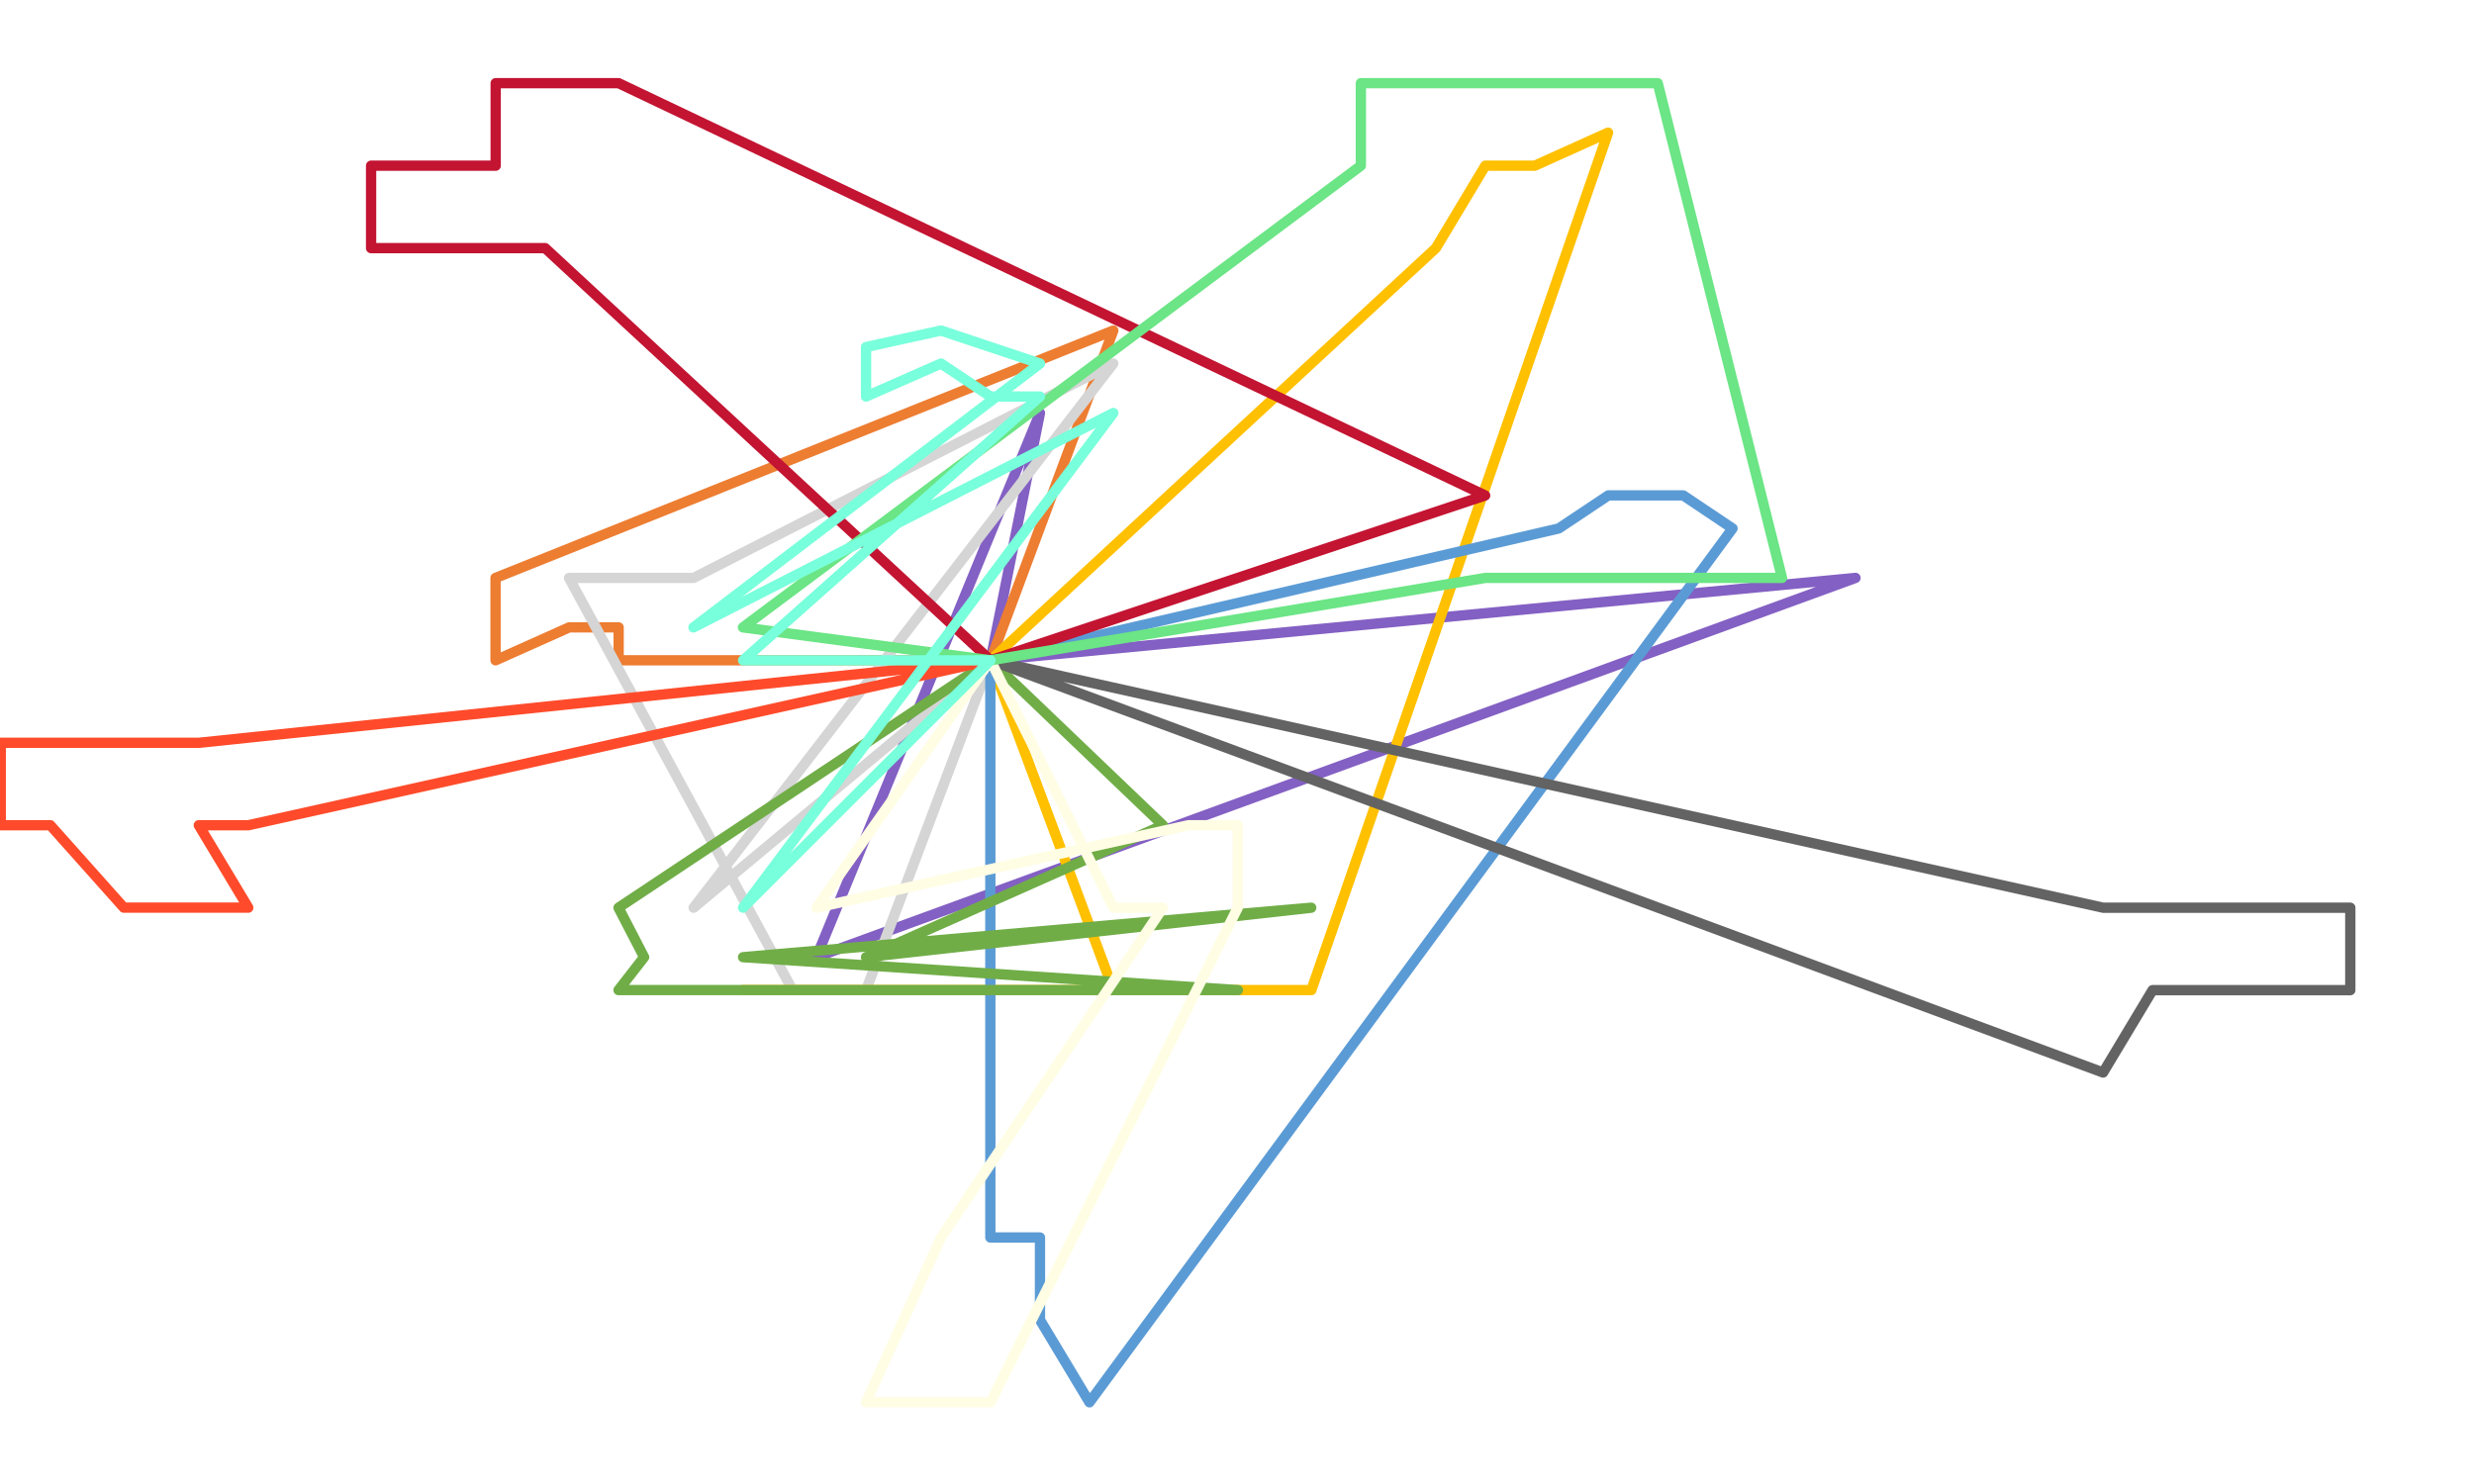
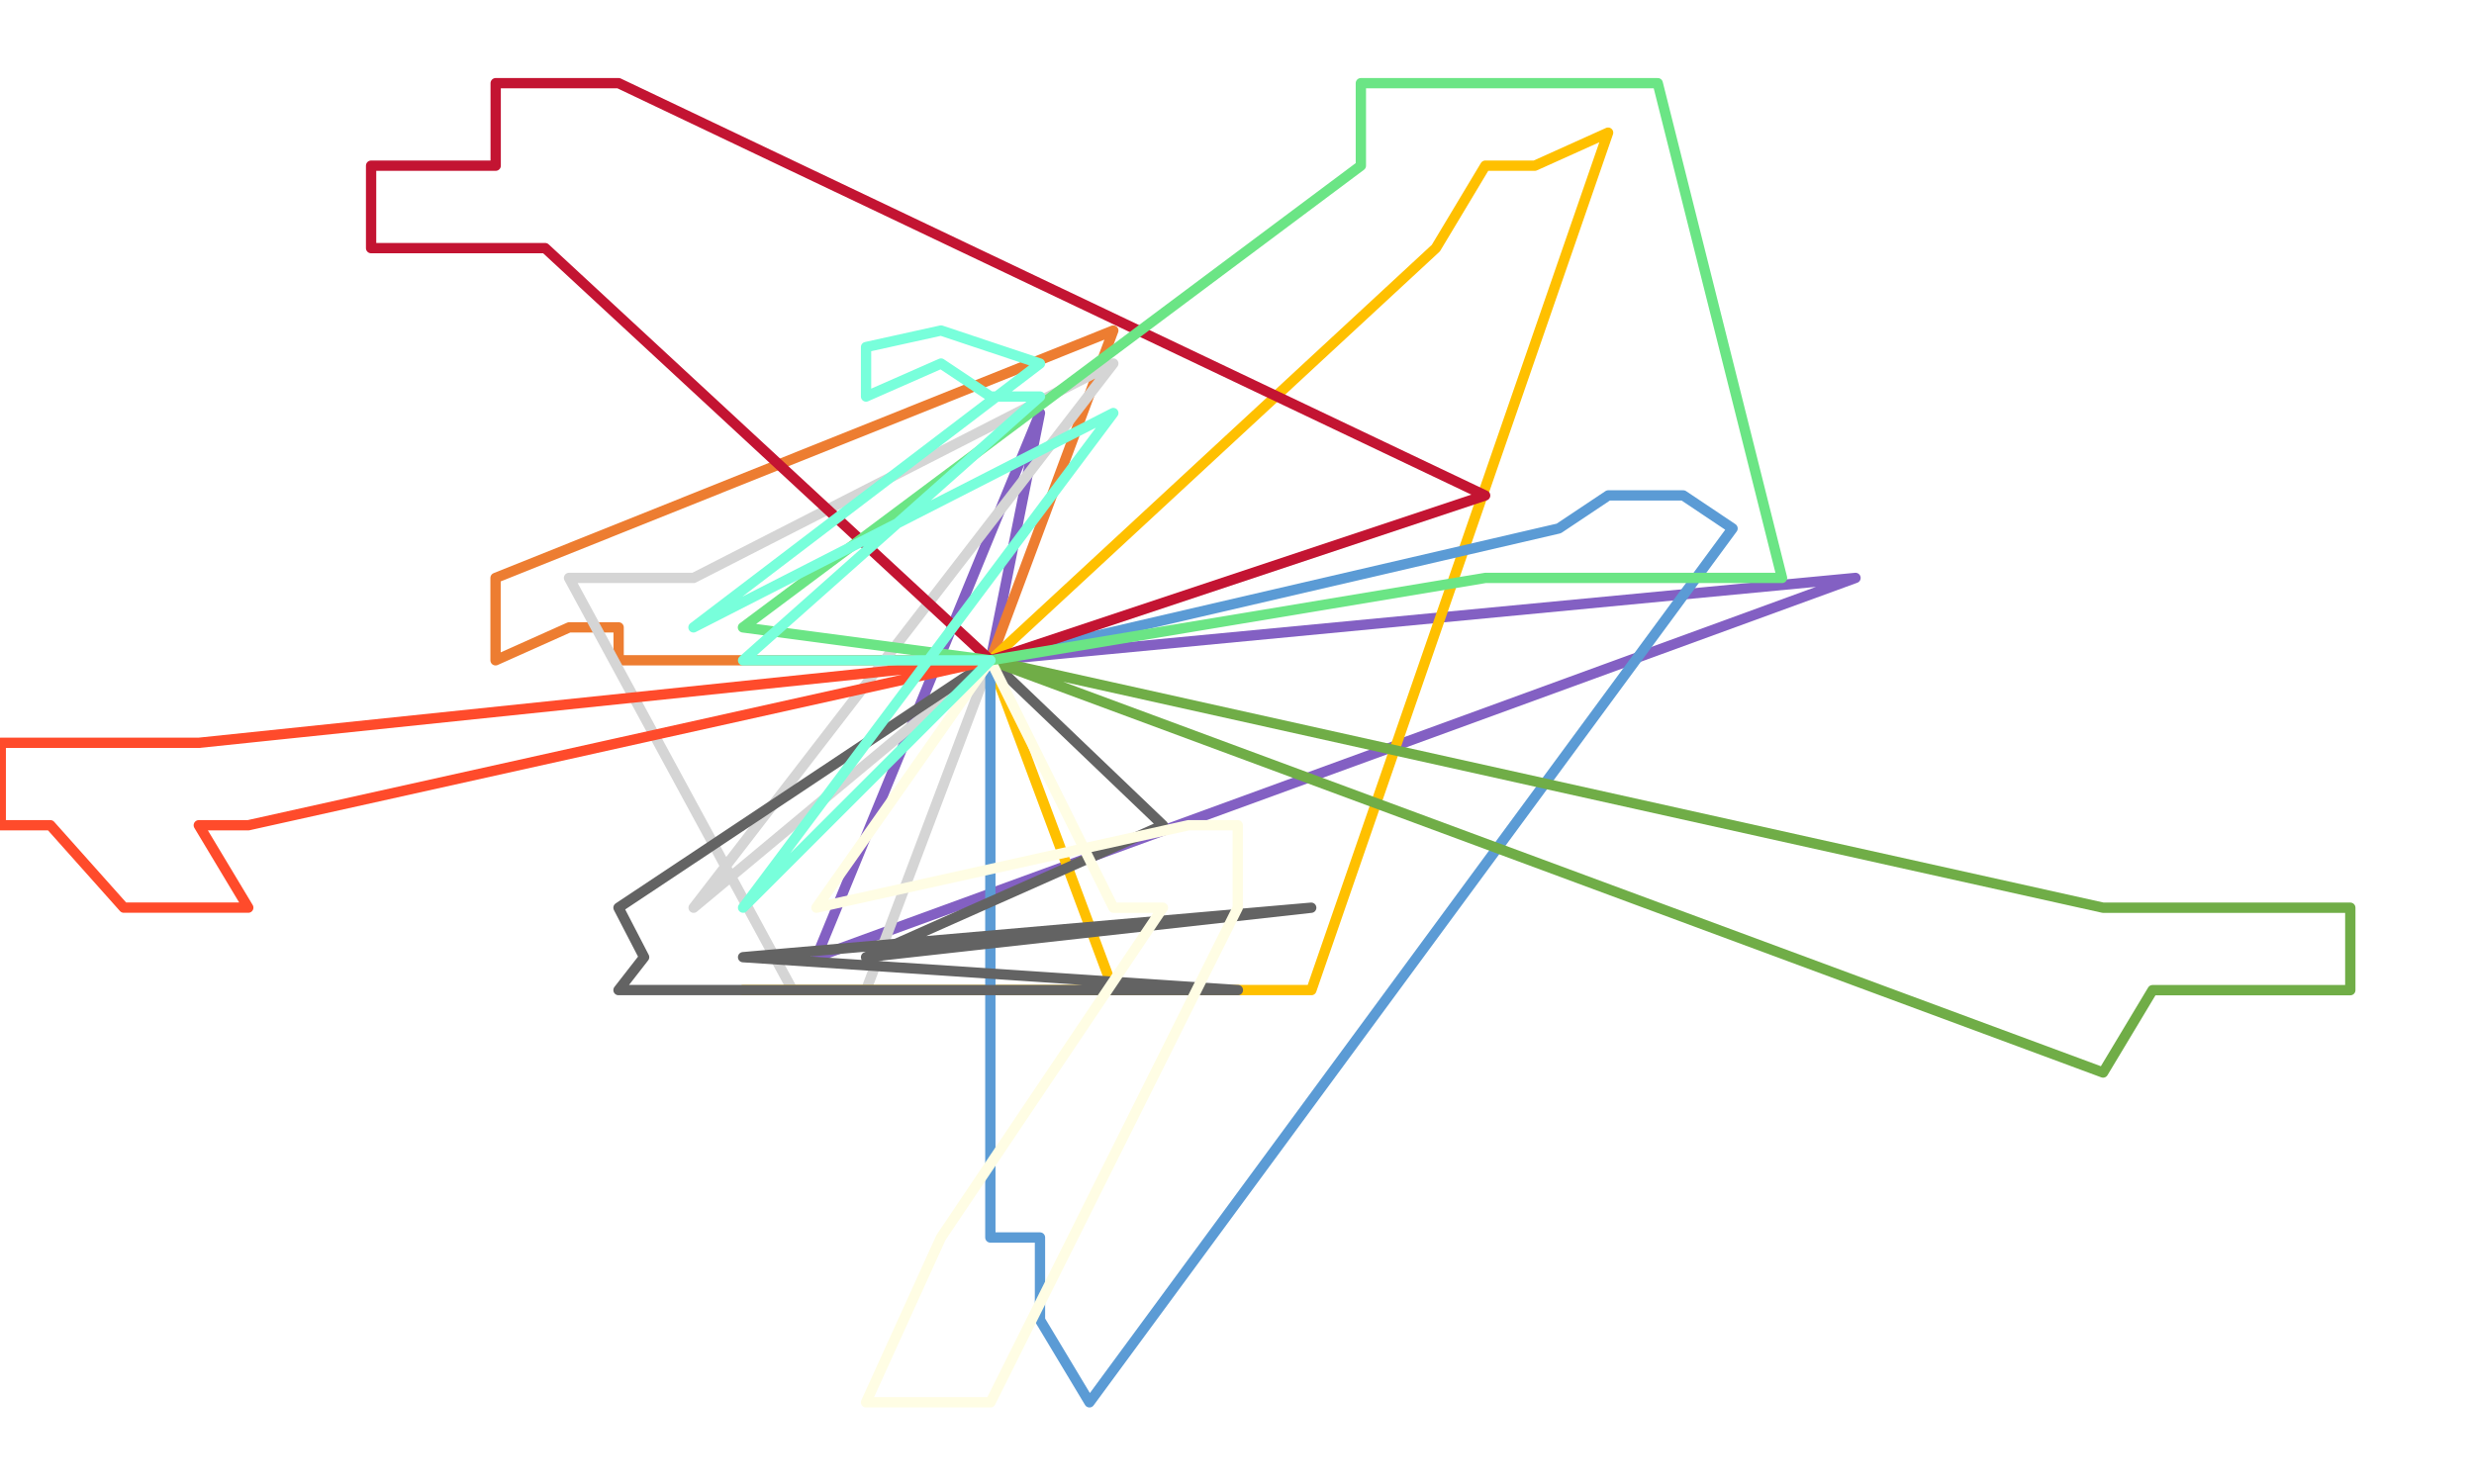
<svg xmlns="http://www.w3.org/2000/svg" width="1650" height="990" xml:space="preserve" overflow="hidden">
  <defs>
    <clipPath id="clip0">
      <rect x="2368" y="796" width="1650" height="990" />
    </clipPath>
  </defs>
  <g clip-path="url(#clip0)" transform="translate(-2368 -796)">
    <g>
      <path d="M3028.6 1236.54 3061.6 1071.5 2912.5 1434.5 3605.5 1181.54 3028.6 1236.54" stroke="#8360C3" stroke-width="6.875" stroke-linecap="round" stroke-linejoin="round" stroke-miterlimit="10" fill="none" />
    </g>
    <g>
      <path d="M3028.6 1236.5 2780.59 1236.5 2780.59 1214.54 2747.59 1214.54 2698.5 1236.5 2698.5 1181.54 3110.5 1016.5 3028.6 1236.5" stroke="#ED7D31" stroke-width="6.875" stroke-linecap="round" stroke-linejoin="round" stroke-miterlimit="10" fill="none" />
    </g>
    <g>
      <path d="M3028.6 1236.54 2945.6 1456.5 2896.6 1456.5 2747.5 1181.54 2780.59 1181.54 2830.59 1181.54 3110.5 1038.5 2830.59 1401.55 3028.6 1236.54" stroke="#D5D5D5" stroke-width="6.875" stroke-linecap="round" stroke-linejoin="round" stroke-miterlimit="10" fill="none" />
    </g>
    <g>
      <path d="M3028.6 1236.54 3325.61 961.532 3358.61 906.53 3391.61 906.53 3440.5 884.5 3242.61 1456.5 2863.5 1456.5 3160.6 1456.5 3110.6 1456.5 3028.6 1236.54" stroke="#FFC000" stroke-width="6.875" stroke-linecap="round" stroke-linejoin="round" stroke-miterlimit="10" fill="none" />
    </g>
    <g>
      <path d="M3028.5 1236.54 3028.5 1621.55 3061.6 1621.55 3061.6 1676.56 3094.6 1731.5 3523.5 1148.54 3490.61 1126.5 3440.61 1126.5 3407.61 1148.54 3028.5 1236.54" stroke="#5B9BD5" stroke-width="6.875" stroke-linecap="round" stroke-linejoin="round" stroke-miterlimit="10" fill="none" />
    </g>
    <g>
-       <path d="M3028.6 1236.5 3143.6 1346.54 2945.6 1434.55 3242.5 1401.55 2863.59 1434.55 3193.6 1456.5 2830.59 1456.5 2780.5 1456.5 2797.59 1434.55 2780.5 1401.55 3028.6 1236.5" stroke="#70AD47" stroke-width="6.875" stroke-linecap="round" stroke-linejoin="round" stroke-miterlimit="10" fill="none" />
+       <path d="M3028.6 1236.5 3143.6 1346.54 2945.6 1434.55 3242.5 1401.55 2863.59 1434.55 3193.6 1456.5 2830.59 1456.5 2780.5 1456.5 2797.59 1434.55 2780.5 1401.55 3028.6 1236.5" stroke="#636363" stroke-width="6.875" stroke-linecap="round" stroke-linejoin="round" stroke-miterlimit="10" fill="none" />
    </g>
    <g>
      <path d="M3028.6 1236.5 2731.59 961.532 2665.59 961.532 2615.5 961.532 2615.5 906.53 2698.59 906.53 2698.59 851.5 2731.59 851.5 2780.59 851.5 3358.5 1126.54 3028.6 1236.5" stroke="#C31432" stroke-width="6.875" stroke-linecap="round" stroke-linejoin="round" stroke-miterlimit="10" fill="none" />
    </g>
    <g>
      <path d="M3028.5 1236.5 2533.58 1346.54 2500.58 1346.54 2533.58 1401.5 2450.58 1401.5 2401.58 1346.54 2368.5 1346.54 2368.5 1291.54 2450.58 1291.54 2500.58 1291.54 3028.5 1236.5" stroke="#FF4B2B" stroke-width="6.875" stroke-linecap="round" stroke-linejoin="round" stroke-miterlimit="10" fill="none" />
    </g>
    <g>
-       <path d="M3028.5 1236.5 3770.62 1401.55 3820.63 1401.55 3853.63 1401.55 3935.5 1401.55 3935.5 1456.55 3886.63 1456.55 3820.63 1456.55 3803.62 1456.55 3770.62 1511.5 3028.5 1236.5" stroke="#636363" stroke-width="6.875" stroke-linecap="round" stroke-linejoin="round" stroke-miterlimit="10" fill="none" />
+       <path d="M3028.5 1236.5 3770.62 1401.55 3820.63 1401.55 3853.63 1401.55 3935.5 1401.55 3935.5 1456.55 3886.63 1456.55 3820.63 1456.55 3803.62 1456.55 3770.62 1511.5 3028.5 1236.5" stroke="#70AD47" stroke-width="6.875" stroke-linecap="round" stroke-linejoin="round" stroke-miterlimit="10" fill="none" />
    </g>
    <g>
      <path d="M3028.6 1236.5 2912.5 1401.55 3160.6 1346.54 3193.5 1346.54 3193.5 1401.55 3028.6 1731.5 2995.6 1731.5 2945.6 1731.5 2995.6 1621.55 3143.6 1401.55 3110.6 1401.55 3028.6 1236.5" stroke="#FFFDE4" stroke-width="6.875" stroke-linecap="round" stroke-linejoin="round" stroke-miterlimit="10" fill="none" />
    </g>
    <g>
      <path d="M3028.6 1236.5 3358.61 1181.54 3440.61 1181.54 3457.61 1181.54 3556.5 1181.54 3473.61 851.5 3440.61 851.5 3358.61 851.5 3275.61 851.5 3275.61 906.53 2863.5 1214.54 3028.6 1236.5" stroke="#6bE585" stroke-width="6.875" stroke-linecap="round" stroke-linejoin="round" stroke-miterlimit="10" fill="none" />
    </g>
    <g>
      <path d="M3028.6 1236.54 2863.59 1236.54 3061.6 1060.53 3028.6 1060.53 2995.6 1038.53 2945.6 1060.53 2945.6 1027.53 2995.6 1016.5 3028.6 1027.53 3061.6 1038.53 2830.5 1214.54 3110.5 1071.54 2863.59 1401.5 3028.6 1236.54" stroke="#78FFDB" stroke-width="6.875" stroke-linecap="round" stroke-linejoin="round" stroke-miterlimit="10" fill="none" />
    </g>
  </g>
</svg>
